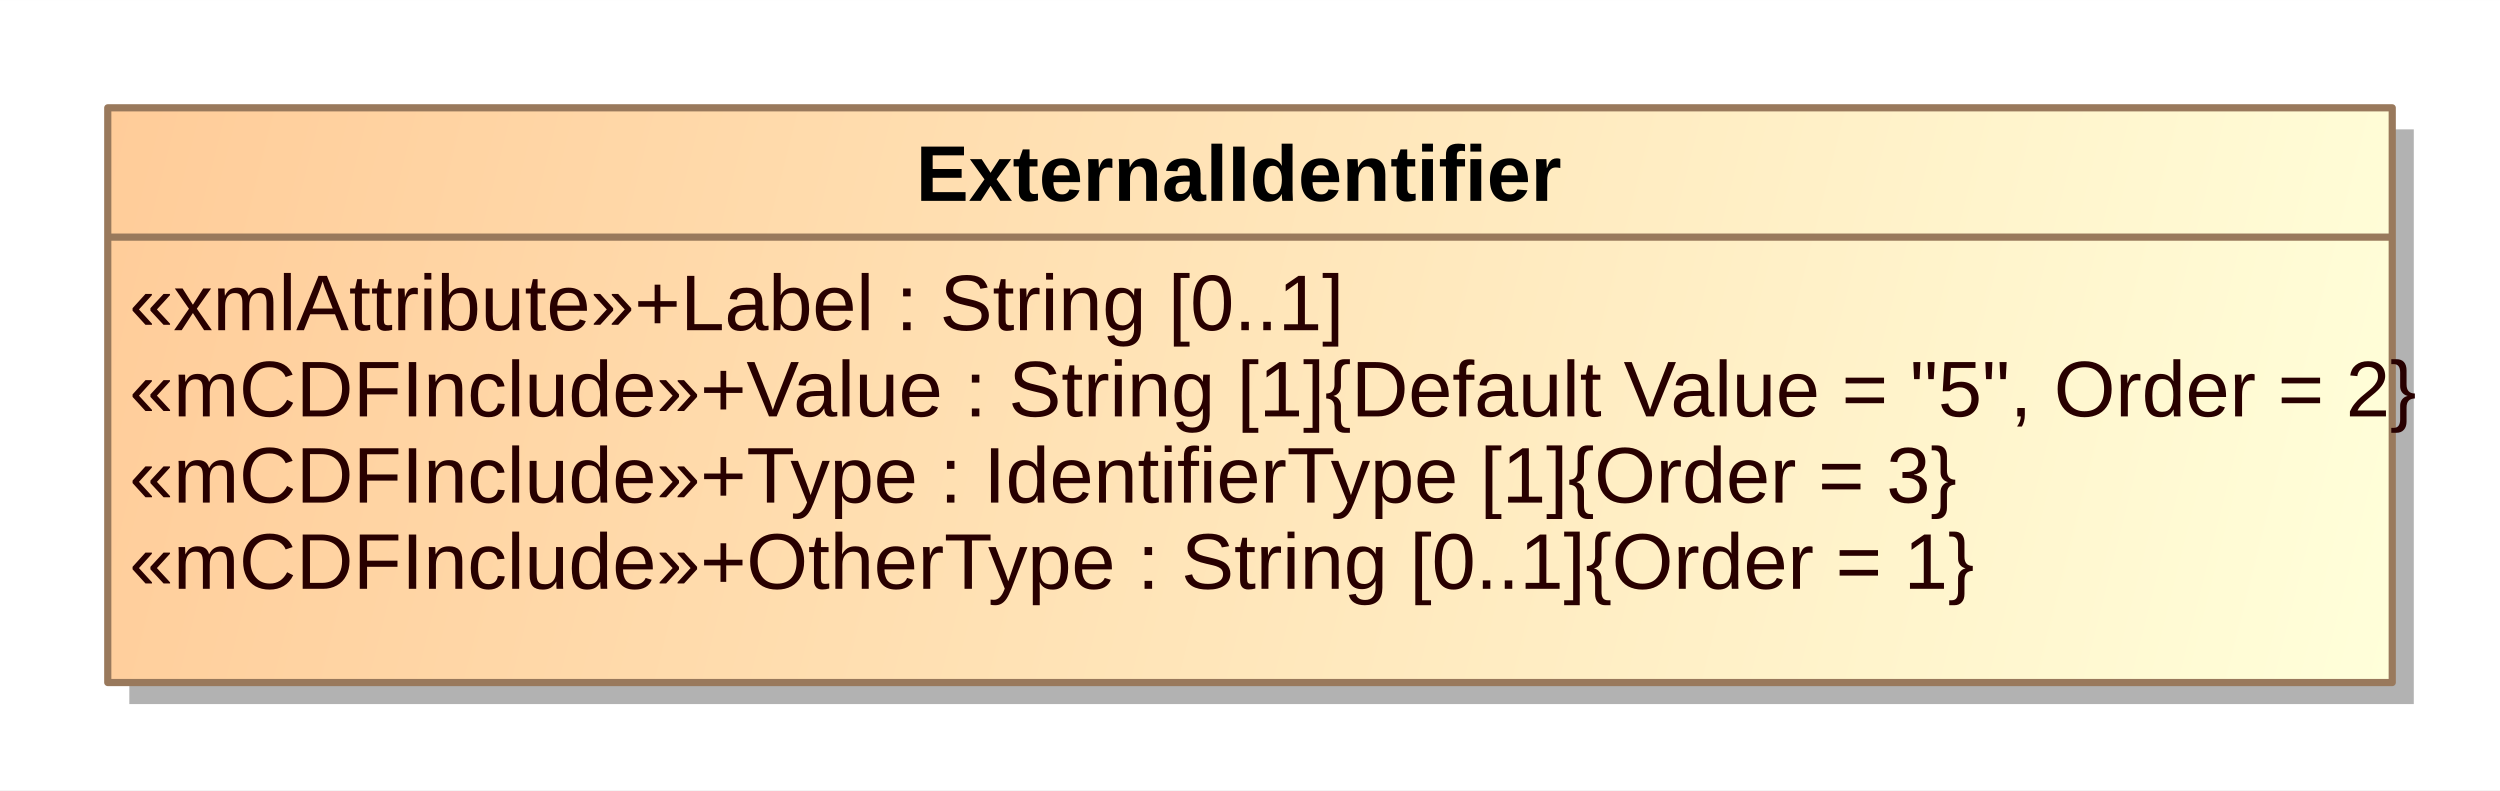
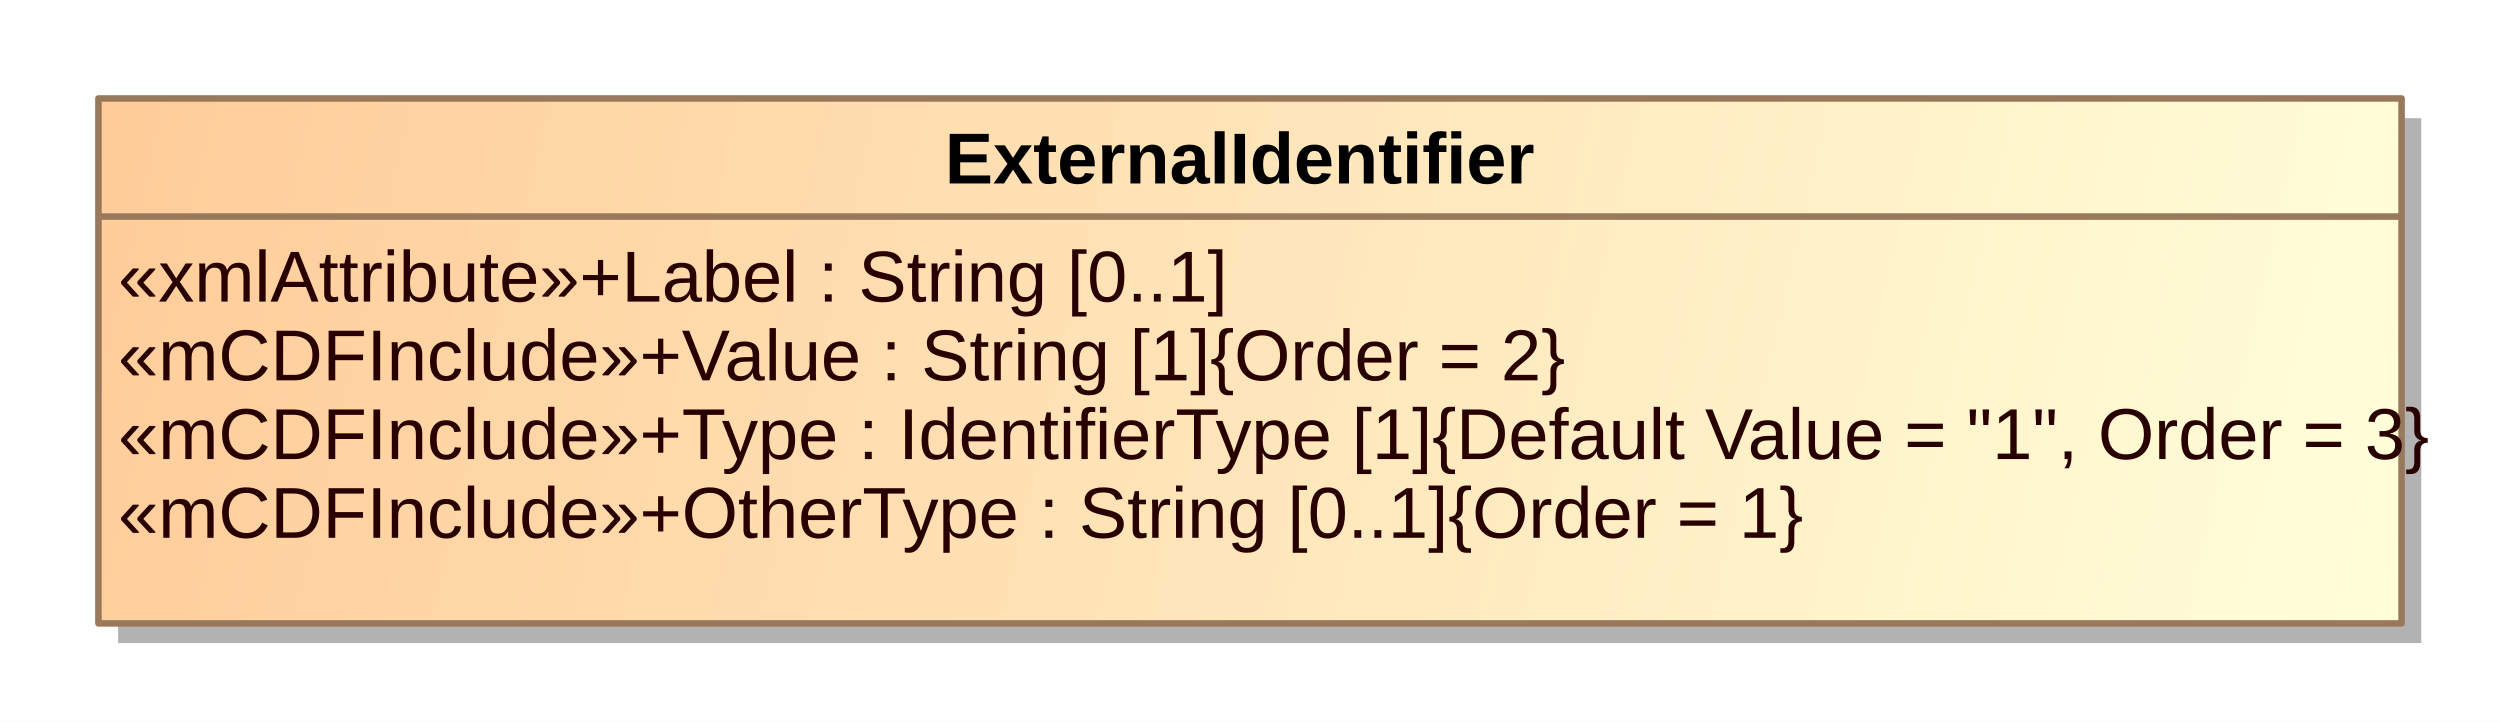
- <svg xmlns="http://www.w3.org/2000/svg" fill-opacity="1" color-rendering="auto" color-interpolation="auto" text-rendering="auto" stroke="black" stroke-linecap="square" width="3.625in" stroke-miterlimit="10" shape-rendering="auto" stroke-opacity="1" fill="black" stroke-dasharray="none" font-weight="normal" stroke-width="1" viewBox="0 0 348 110" height="1.146in" font-family="'Arial'" font-style="normal" stroke-linejoin="miter" font-size="12" stroke-dashoffset="0" image-rendering="auto">
+ <svg xmlns="http://www.w3.org/2000/svg" fill-opacity="1" color-rendering="auto" color-interpolation="auto" text-rendering="auto" stroke="black" stroke-linecap="square" width="3.969in" stroke-miterlimit="10" shape-rendering="auto" stroke-opacity="1" fill="black" stroke-dasharray="none" font-weight="normal" stroke-width="1" viewBox="0 0 381 110" height="1.146in" font-family="'Arial'" font-style="normal" stroke-linejoin="miter" font-size="12" stroke-dashoffset="0" image-rendering="auto">
  <defs id="genericDefs" />
  <g>
    <defs id="defs1">
-       <linearGradient x1="2506" gradientUnits="userSpaceOnUse" x2="2824" y1="2457" y2="2537" id="linearGradient1" spreadMethod="pad">
+       <linearGradient x1="2506" gradientUnits="userSpaceOnUse" x2="2857" y1="2457" y2="2537" id="linearGradient1" spreadMethod="pad">
        <stop stop-opacity="1" stop-color="rgb(255,204,153)" offset="0%" />
        <stop stop-opacity="1" stop-color="rgb(255,255,218)" offset="100%" />
      </linearGradient>
      <clipPath clipPathUnits="userSpaceOnUse" id="clipPath1">
-         <path d="M0 0 L348 0 L348 110 L0 110 L0 0 Z" />
+         <path d="M0 0 L381 0 L381 110 L0 110 L0 0 Z" />
      </clipPath>
      <clipPath clipPathUnits="userSpaceOnUse" id="clipPath2">
-         <path d="M2491 2442 L2839 2442 L2839 2552 L2491 2552 L2491 2442 Z" />
+         <path d="M2491 2442 L2872 2442 L2872 2552 L2491 2552 L2491 2442 Z" />
      </clipPath>
    </defs>
    <g fill="white" stroke="white">
-       <rect x="0" width="348" height="110" y="0" clip-path="url(#clipPath1)" stroke="none" />
-       <rect x="2509" y="2460" transform="translate(-2491,-2442)" clip-path="url(#clipPath2)" fill="rgb(178,178,178)" width="318" text-rendering="geometricPrecision" height="80" stroke="none" />
-       <rect x="2506" y="2457" transform="translate(-2491,-2442)" clip-path="url(#clipPath2)" fill="url(#linearGradient1)" width="318" text-rendering="geometricPrecision" height="80" stroke="none" />
+       <rect x="0" width="381" height="110" y="0" clip-path="url(#clipPath1)" stroke="none" />
+       <rect x="2509" y="2460" transform="translate(-2491,-2442)" clip-path="url(#clipPath2)" fill="rgb(178,178,178)" width="351" text-rendering="geometricPrecision" height="80" stroke="none" />
+       <rect x="2506" y="2457" transform="translate(-2491,-2442)" clip-path="url(#clipPath2)" fill="url(#linearGradient1)" width="351" text-rendering="geometricPrecision" height="80" stroke="none" />
    </g>
    <g fill="rgb(153,121,92)" text-rendering="geometricPrecision" transform="translate(-2491,-2442)" stroke-linecap="butt" stroke="rgb(153,121,92)" stroke-linejoin="round">
-       <rect fill="none" x="2506" width="318" height="80" y="2457" clip-path="url(#clipPath2)" />
-       <line y2="2475" fill="none" x1="2506" clip-path="url(#clipPath2)" x2="2824" y1="2475" />
+       <rect fill="none" x="2506" width="351" height="80" y="2457" clip-path="url(#clipPath2)" />
+       <line y2="2475" fill="none" x1="2506" clip-path="url(#clipPath2)" x2="2857" y1="2475" />
      <text x="2509" font-size="11" y="2523.958" clip-path="url(#clipPath2)" fill="rgb(40,0,0)" stroke="none" space="preserve">«mCDFInclude»+OtherType : String [0..1]{Order = 1}</text>
-       <text x="2509" font-size="11" y="2511.958" clip-path="url(#clipPath2)" fill="rgb(40,0,0)" stroke="none" space="preserve">«mCDFInclude»+Type : IdentifierType [1]{Order = 3}</text>
-       <text x="2509" font-size="11" y="2499.958" clip-path="url(#clipPath2)" fill="rgb(40,0,0)" stroke="none" space="preserve">«mCDFInclude»+Value : String [1]{Default Value = "5", Order = 2}</text>
+       <text x="2509" font-size="11" y="2511.958" clip-path="url(#clipPath2)" fill="rgb(40,0,0)" stroke="none" space="preserve">«mCDFInclude»+Type : IdentifierType [1]{Default Value = "1", Order = 3}</text>
+       <text x="2509" font-size="11" y="2499.958" clip-path="url(#clipPath2)" fill="rgb(40,0,0)" stroke="none" space="preserve">«mCDFInclude»+Value : String [1]{Order = 2}</text>
      <text x="2509" font-size="11" y="2487.958" clip-path="url(#clipPath2)" fill="rgb(40,0,0)" stroke="none" space="preserve">«xmlAttribute»+Label : String [0..1]</text>
    </g>
    <g text-rendering="geometricPrecision" font-size="11" font-weight="bold" transform="translate(-2491,-2442)" stroke-linecap="butt" stroke-linejoin="round">
-       <text x="2618.5" space="preserve" y="2469.958" clip-path="url(#clipPath2)" stroke="none">ExternalIdentifier</text>
+       <text x="2635" space="preserve" y="2469.958" clip-path="url(#clipPath2)" stroke="none">ExternalIdentifier</text>
    </g>
  </g>
</svg>
